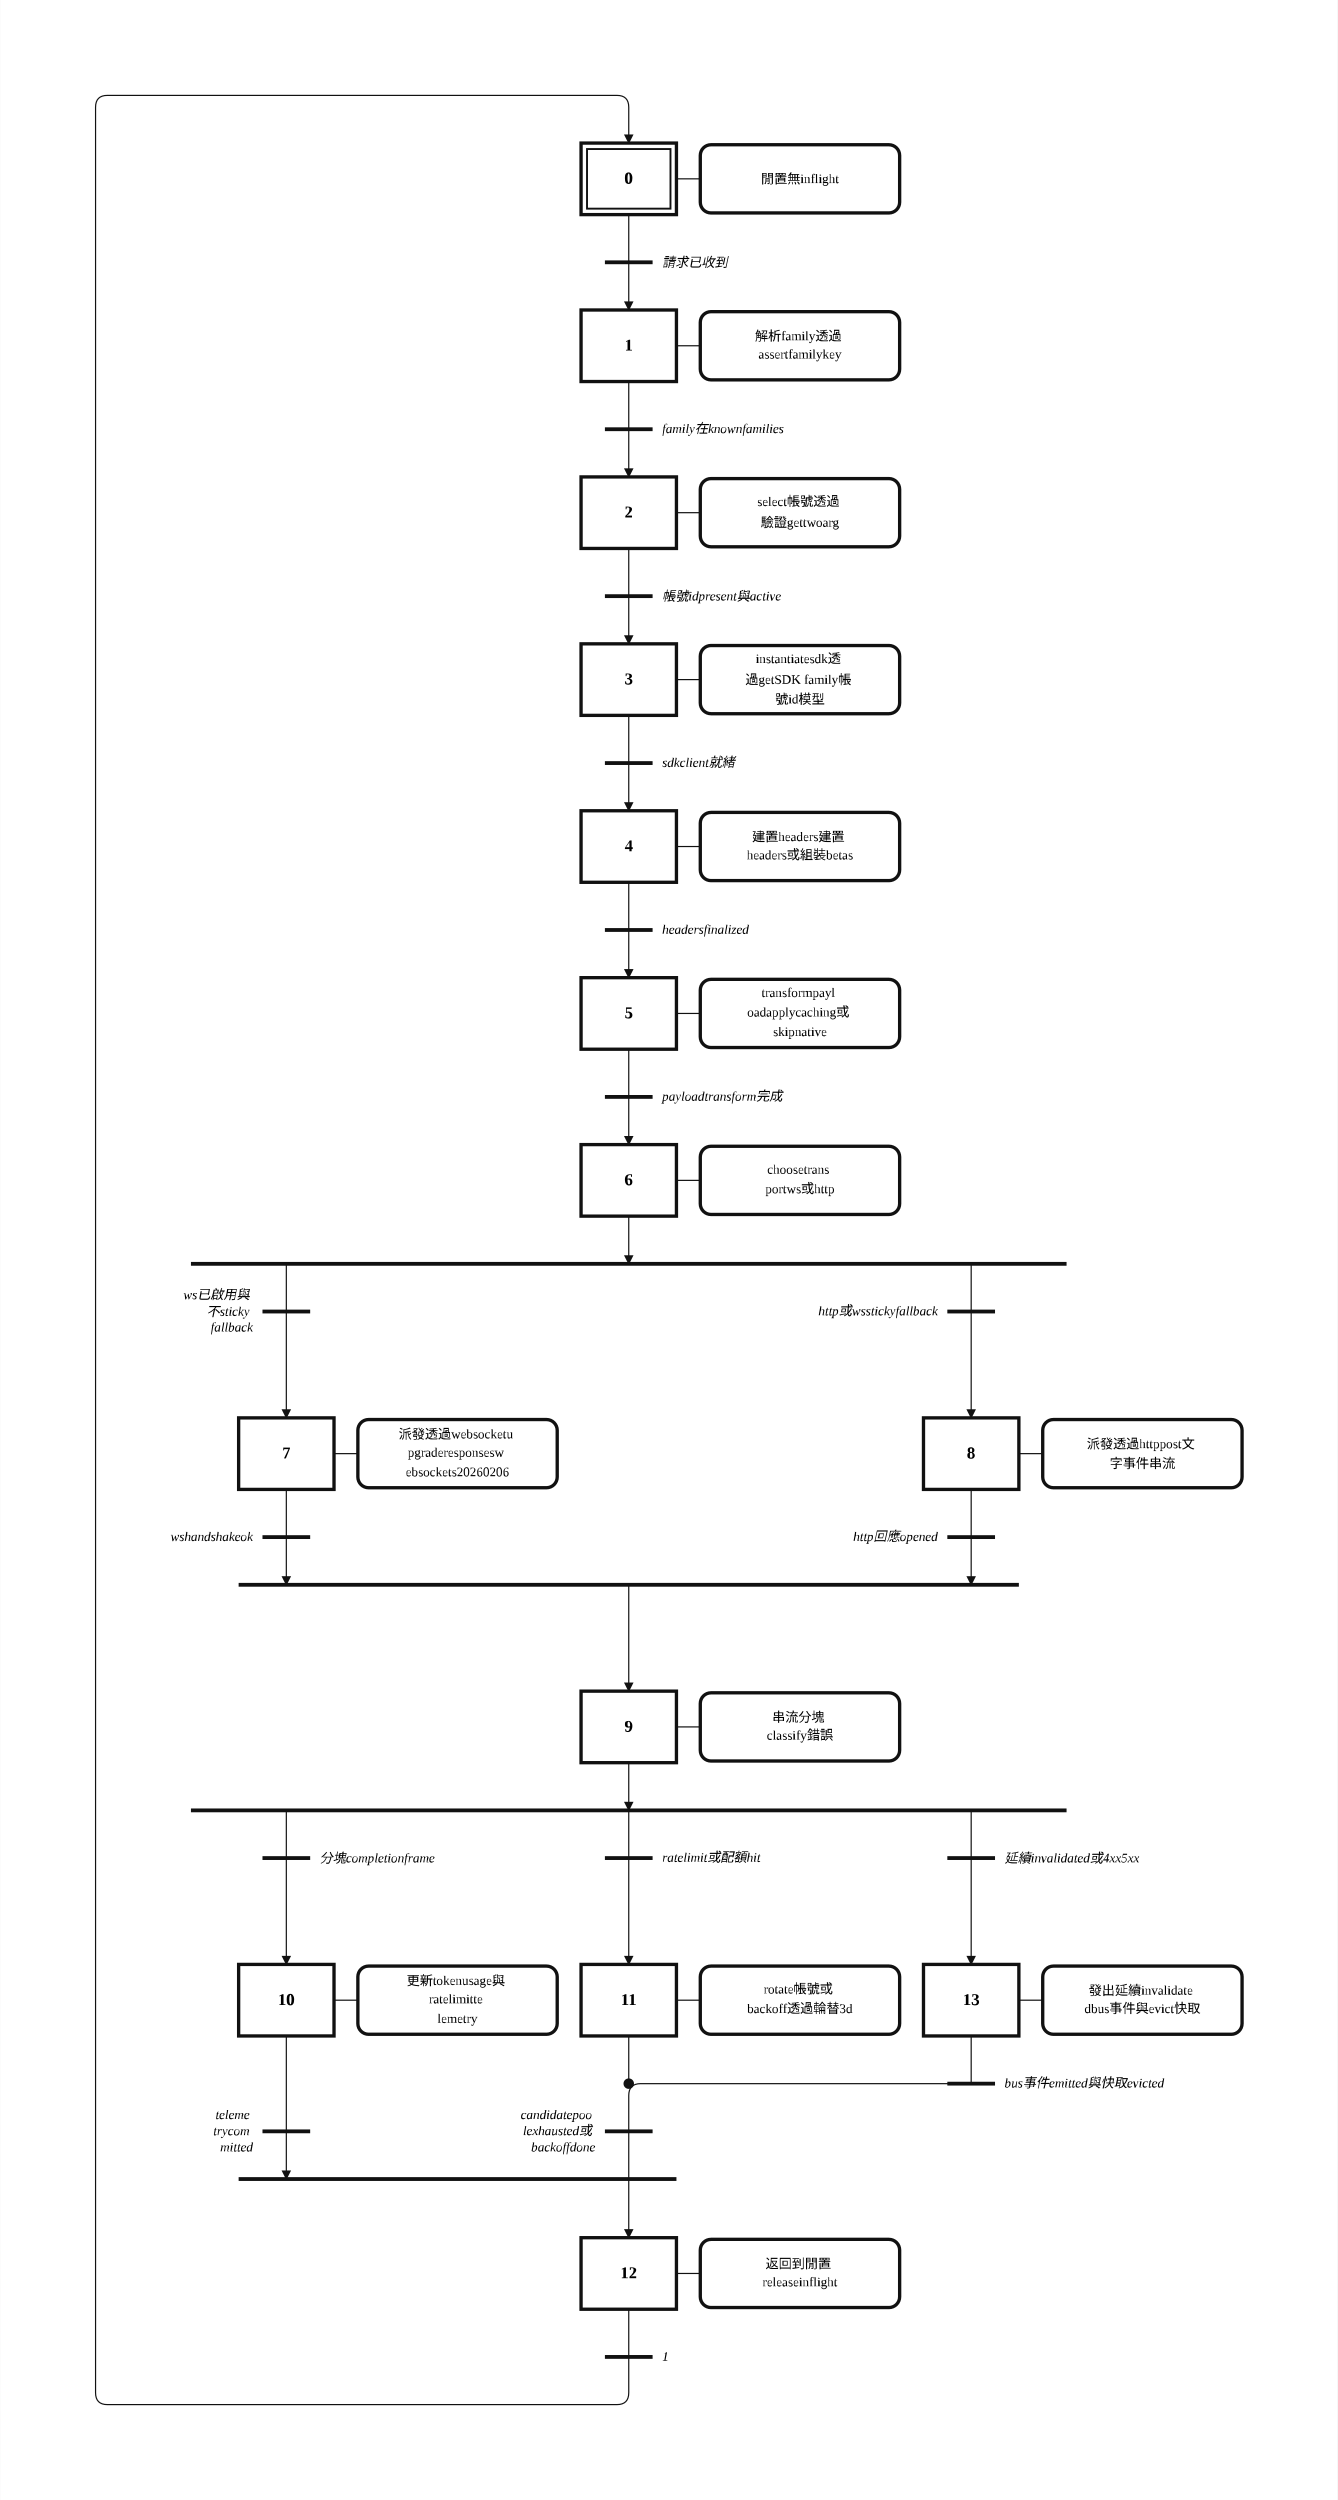
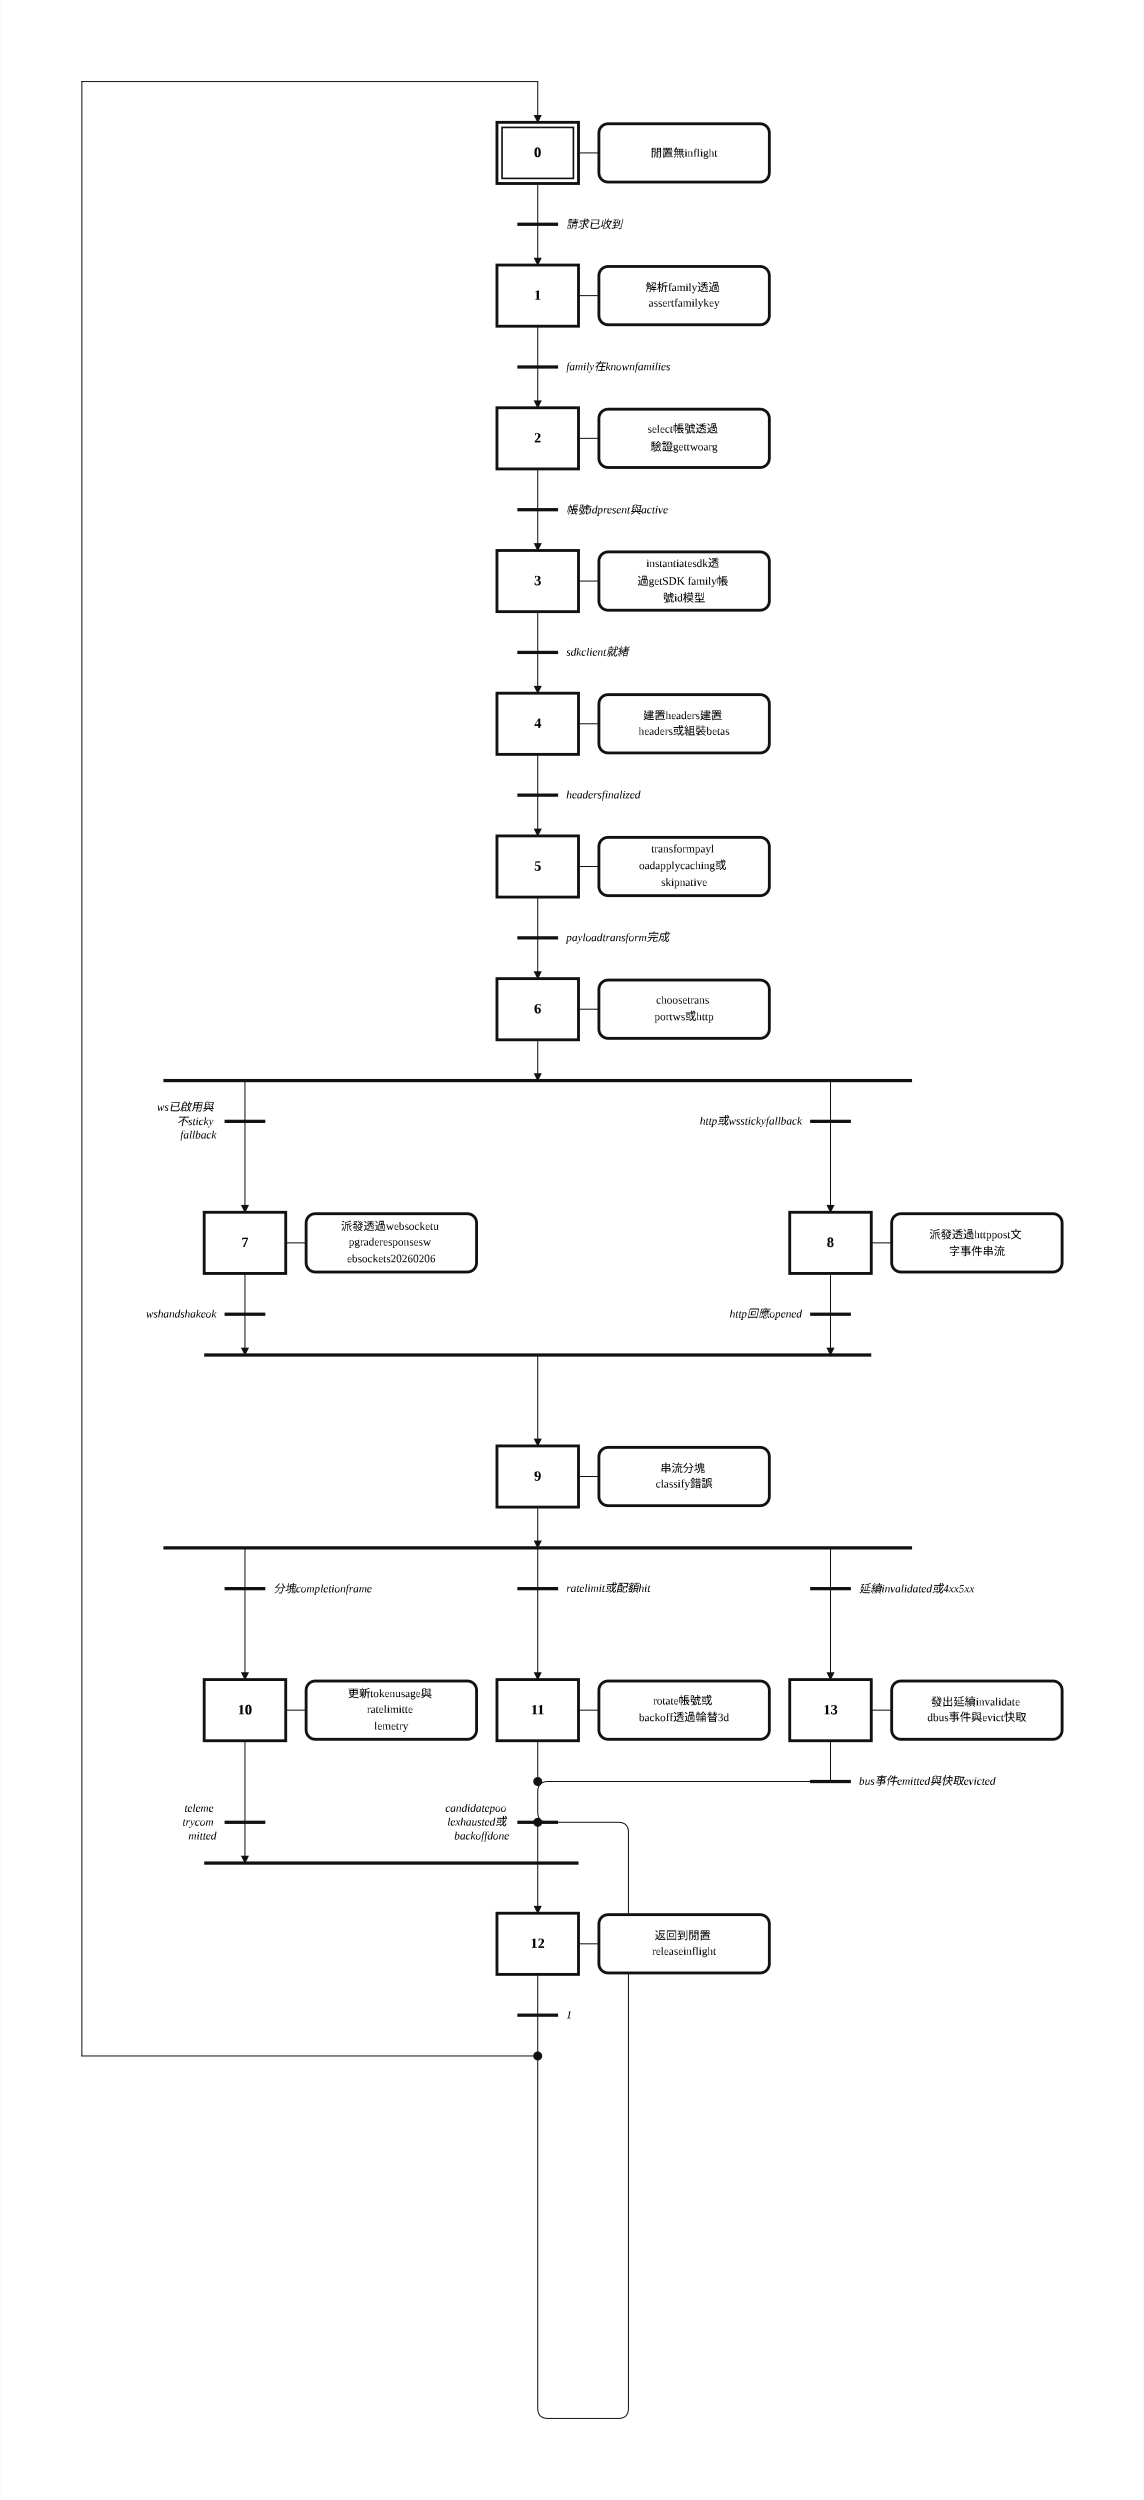
- <svg xmlns="http://www.w3.org/2000/svg" width="1122" height="2097" viewBox="-2.00 -2.00 56.08 104.84" role="img">
+ <svg xmlns="http://www.w3.org/2000/svg" width="1122" height="2452" viewBox="-2.00 -2.00 56.08 122.62" role="img">
  <style>
.step{fill:#fff;stroke:#111;stroke-width:.14}.step-inner{fill:none;stroke:#111;stroke-width:.08}
.action{fill:#fff;stroke:#111;stroke-width:.14}.gate{stroke:#111;stroke-width:.16}
.edge{fill:none;stroke:#111;stroke-width:.05;stroke-linecap:round;stroke-linejoin:round}.edge-arrow{marker-end:url(#arrow)}
.flyover-mask{stroke:#fff;stroke-width:.12;stroke-linecap:round}
.flyover{fill:none;stroke:#111;stroke-width:.05;stroke-linecap:round}
.junction{fill:#111;stroke:#111;stroke-width:0}.branch-junction{fill:#fff;stroke:#111;stroke-width:.08}
.assoc{stroke:#111;stroke-width:.05}.label{font:bold .7px 'Times New Roman', 'BiauKai', 'DFKai-SB', serif;text-anchor:middle;dominant-baseline:middle}
.action-label{font:.55px 'Times New Roman', 'BiauKai', 'DFKai-SB', serif;text-anchor:middle;dominant-baseline:middle}.gate-label{font:italic .55px 'Times New Roman', 'BiauKai', 'DFKai-SB', serif;text-anchor:start;dominant-baseline:middle}.gate-label-left{font:italic .55px 'Times New Roman', 'BiauKai', 'DFKai-SB', serif;text-anchor:end;dominant-baseline:middle}
</style>
  <defs>
    <marker id="arrow" markerWidth="0.4" markerHeight="0.4" refX="0.36" refY="0.2" orient="auto" markerUnits="userSpaceOnUse">
      <path d="M 0 0 L 0.4 0.2 L 0 0.4 z" fill="#111" />
    </marker>
  </defs>
-   <rect x="-2.00" y="-2.00" width="56.08" height="104.84" fill="white" />
-   <path class="edge edge-arrow" d="M 38.72 85.38 L 24.86 85.38 Q 24.36 85.38 24.36 85.88 L 24.36 91.84" />
+   <rect x="-2.00" y="-2.00" width="56.08" height="122.62" fill="white" />
+   <path class="edge edge-arrow" d="M 38.72 85.38 L 24.86 85.38 Q 24.36 85.38 24.36 85.88 L 24.36 86.88 Q 24.36 87.38 24.86 87.38 L 28.31 87.38 Q 28.81 87.38 28.81 87.88 L 28.81 116.12 Q 28.81 116.62 28.31 116.62 L 24.86 116.62 Q 24.36 116.62 24.36 116.12 L 24.36 91.84" />
  <path class="edge" d="M 24.36 7.00 L 24.36 9.00" />
  <path class="edge edge-arrow" d="M 24.36 9.00 L 24.36 11.00" />
  <path class="edge" d="M 24.36 14.00 L 24.36 16.00" />
  <path class="edge edge-arrow" d="M 24.36 16.00 L 24.36 18.00" />
  <path class="edge" d="M 24.36 21.00 L 24.36 23.00" />
  <path class="edge edge-arrow" d="M 24.36 23.00 L 24.36 25.00" />
  <path class="edge" d="M 24.36 28.00 L 24.36 30.00" />
  <path class="edge edge-arrow" d="M 24.36 30.00 L 24.36 32.00" />
  <path class="edge" d="M 24.36 35.00 L 24.36 37.00" />
  <path class="edge edge-arrow" d="M 24.36 37.00 L 24.36 39.00" />
  <path class="edge" d="M 24.36 42.00 L 24.36 44.00" />
  <path class="edge edge-arrow" d="M 24.36 44.00 L 24.36 46.00" />
  <path class="edge edge-arrow" d="M 24.36 49.00 L 24.36 51.00" />
  <path class="edge edge-arrow" d="M 10.00 51.00 L 10.00 57.46" />
  <path class="edge edge-arrow" d="M 38.72 51.00 L 38.72 57.46" />
  <path class="edge edge-arrow" d="M 10.00 60.46 L 10.00 64.46" />
  <path class="edge edge-arrow" d="M 24.36 64.46 L 24.36 68.92" />
  <path class="edge edge-arrow" d="M 38.72 60.46 L 38.72 64.46" />
  <path class="edge edge-arrow" d="M 24.36 71.92 L 24.36 73.92" />
  <path class="edge edge-arrow" d="M 10.00 73.92 L 10.00 80.38" />
  <path class="edge edge-arrow" d="M 24.36 73.92 L 24.36 80.38" />
  <path class="edge edge-arrow" d="M 38.72 73.92 L 38.72 80.38" />
  <path class="edge edge-arrow" d="M 10.00 83.38 L 10.00 89.38" />
+   <path class="edge edge-arrow" d="M 24.36 89.38 L 24.36 91.84" />
  <path class="edge" d="M 24.36 83.38 L 24.36 85.38" />
-   <path class="edge" d="M 24.36 94.84 L 24.36 96.84" />
-   <path class="edge edge-arrow" d="M 24.36 96.84 L 24.36 98.34 Q 24.36 98.84 23.86 98.84 L 2.50 98.84 Q 2.00 98.84 2.00 98.34 L 2.00 2.50 Q 2.00 2.00 2.50 2.00 L 23.86 2.00 Q 24.36 2.00 24.36 2.50 L 24.36 4.00" />
+   <path class="edge" d="M 24.36 87.38 L 24.36 89.38" />
+   <path class="edge" d="M 24.36 98.84 L 2.00 98.84" />
+   <path class="edge" d="M 2.00 98.84 L 2.00 2.00" />
+   <path class="edge" d="M 2.00 2.00 L 24.36 2.00" />
+   <path class="edge edge-arrow" d="M 24.36 2.00 L 24.36 4.00" />
  <path class="edge" d="M 38.72 83.38 L 38.72 85.38" />
  <rect class="step" x="22.36" y="4.00" width="4.00" height="3.00" />
  <rect class="step-inner" x="22.61" y="4.25" width="3.50" height="2.50" />
  <text class="label" x="24.36" y="5.50">0</text>
  <rect class="step" x="22.36" y="11.00" width="4.00" height="3.00" />
  <text class="label" x="24.36" y="12.50">1</text>
  <rect class="step" x="22.36" y="18.00" width="4.00" height="3.00" />
  <text class="label" x="24.36" y="19.50">2</text>
  <rect class="step" x="22.36" y="25.00" width="4.00" height="3.00" />
  <text class="label" x="24.36" y="26.50">3</text>
  <rect class="step" x="22.36" y="32.00" width="4.00" height="3.00" />
  <text class="label" x="24.36" y="33.50">4</text>
  <rect class="step" x="22.36" y="39.00" width="4.00" height="3.00" />
  <text class="label" x="24.36" y="40.50">5</text>
  <rect class="step" x="22.36" y="46.00" width="4.00" height="3.00" />
  <text class="label" x="24.36" y="47.50">6</text>
  <rect class="step" x="8.00" y="57.46" width="4.00" height="3.00" />
  <text class="label" x="10.00" y="58.96">7</text>
  <rect class="step" x="36.72" y="57.46" width="4.00" height="3.00" />
  <text class="label" x="38.72" y="58.96">8</text>
  <rect class="step" x="22.36" y="68.92" width="4.00" height="3.00" />
  <text class="label" x="24.36" y="70.42">9</text>
  <rect class="step" x="8.00" y="80.38" width="4.00" height="3.00" />
  <text class="label" x="10.00" y="81.88">10</text>
  <rect class="step" x="22.36" y="80.38" width="4.00" height="3.00" />
  <text class="label" x="24.36" y="81.88">11</text>
  <rect class="step" x="22.36" y="91.84" width="4.00" height="3.00" />
  <text class="label" x="24.36" y="93.34">12</text>
  <rect class="step" x="36.72" y="80.38" width="4.00" height="3.00" />
  <text class="label" x="38.72" y="81.88">13</text>
  <line class="assoc" x1="26.36" y1="5.50" x2="27.36" y2="5.50" />
  <rect class="action" x="27.36" y="4.07" width="8.36" height="2.86" rx="0.45" ry="0.45" />
  <text class="action-label" x="31.54" y="5.50">
    <tspan x="31.54" dy="0">閒置無inflight</tspan>
  </text>
  <line class="assoc" x1="26.36" y1="12.50" x2="27.36" y2="12.50" />
  <rect class="action" x="27.36" y="11.07" width="8.36" height="2.86" rx="0.45" ry="0.45" />
  <text class="action-label" x="31.54" y="12.09">
    <tspan x="31.54" dy="0">解析family透過</tspan>
    <tspan x="31.54" dy="0.82">assertfamilykey</tspan>
  </text>
  <line class="assoc" x1="26.36" y1="19.50" x2="27.36" y2="19.50" />
  <rect class="action" x="27.36" y="18.07" width="8.36" height="2.86" rx="0.45" ry="0.45" />
  <text class="action-label" x="31.54" y="19.09">
    <tspan x="31.54" dy="0">select帳號透過</tspan>
    <tspan x="31.54" dy="0.82">驗證gettwoarg</tspan>
  </text>
  <line class="assoc" x1="26.36" y1="26.50" x2="27.36" y2="26.50" />
  <rect class="action" x="27.36" y="25.07" width="8.36" height="2.86" rx="0.45" ry="0.45" />
  <text class="action-label" x="31.54" y="25.68">
    <tspan x="31.54" dy="0">instantiatesdk透</tspan>
    <tspan x="31.54" dy="0.82">過getSDK family帳</tspan>
    <tspan x="31.54" dy="0.82">號id模型</tspan>
  </text>
  <line class="assoc" x1="26.36" y1="33.50" x2="27.36" y2="33.50" />
  <rect class="action" x="27.36" y="32.07" width="8.36" height="2.86" rx="0.45" ry="0.45" />
  <text class="action-label" x="31.54" y="33.09">
    <tspan x="31.54" dy="0">建置headers建置</tspan>
    <tspan x="31.54" dy="0.82">headers或組裝betas</tspan>
  </text>
  <line class="assoc" x1="26.36" y1="40.50" x2="27.36" y2="40.50" />
  <rect class="action" x="27.36" y="39.07" width="8.36" height="2.86" rx="0.45" ry="0.45" />
  <text class="action-label" x="31.54" y="39.68">
    <tspan x="31.54" dy="0">transformpayl</tspan>
    <tspan x="31.54" dy="0.82">oadapplycaching或</tspan>
    <tspan x="31.54" dy="0.82">skipnative</tspan>
  </text>
  <line class="assoc" x1="26.36" y1="47.50" x2="27.36" y2="47.50" />
  <rect class="action" x="27.36" y="46.07" width="8.36" height="2.86" rx="0.45" ry="0.45" />
  <text class="action-label" x="31.54" y="47.09">
    <tspan x="31.54" dy="0">choosetrans</tspan>
    <tspan x="31.54" dy="0.82">portws或http</tspan>
  </text>
  <line class="assoc" x1="12.00" y1="58.96" x2="13.00" y2="58.96" />
  <rect class="action" x="13.00" y="57.53" width="8.36" height="2.86" rx="0.45" ry="0.45" />
  <text class="action-label" x="17.18" y="58.14">
    <tspan x="17.18" dy="0">派發透過websocketu</tspan>
    <tspan x="17.18" dy="0.82">pgraderesponsesw</tspan>
    <tspan x="17.18" dy="0.82">ebsockets20260206</tspan>
  </text>
  <line class="assoc" x1="40.72" y1="58.96" x2="41.72" y2="58.96" />
  <rect class="action" x="41.72" y="57.53" width="8.36" height="2.86" rx="0.45" ry="0.45" />
  <text class="action-label" x="45.90" y="58.55">
    <tspan x="45.90" dy="0">派發透過httppost文</tspan>
    <tspan x="45.90" dy="0.82">字事件串流</tspan>
  </text>
  <line class="assoc" x1="26.36" y1="70.42" x2="27.36" y2="70.42" />
  <rect class="action" x="27.36" y="68.99" width="8.36" height="2.86" rx="0.45" ry="0.45" />
  <text class="action-label" x="31.54" y="70.01">
    <tspan x="31.54" dy="0">串流分塊</tspan>
    <tspan x="31.54" dy="0.82">classify錯誤</tspan>
  </text>
  <line class="assoc" x1="12.00" y1="81.88" x2="13.00" y2="81.88" />
  <rect class="action" x="13.00" y="80.45" width="8.36" height="2.86" rx="0.45" ry="0.45" />
  <text class="action-label" x="17.18" y="81.06">
    <tspan x="17.18" dy="0">更新tokenusage與</tspan>
    <tspan x="17.18" dy="0.82">ratelimitte</tspan>
    <tspan x="17.18" dy="0.82">lemetry</tspan>
  </text>
  <line class="assoc" x1="26.36" y1="81.88" x2="27.36" y2="81.88" />
  <rect class="action" x="27.36" y="80.45" width="8.36" height="2.86" rx="0.45" ry="0.45" />
  <text class="action-label" x="31.54" y="81.47">
    <tspan x="31.54" dy="0">rotate帳號或</tspan>
    <tspan x="31.54" dy="0.82">backoff透過輪替3d</tspan>
  </text>
  <line class="assoc" x1="26.36" y1="93.34" x2="27.36" y2="93.34" />
  <rect class="action" x="27.36" y="91.91" width="8.36" height="2.86" rx="0.45" ry="0.45" />
  <text class="action-label" x="31.54" y="92.93">
    <tspan x="31.54" dy="0">返回到閒置</tspan>
    <tspan x="31.54" dy="0.82">releaseinflight</tspan>
  </text>
  <line class="assoc" x1="40.72" y1="81.88" x2="41.72" y2="81.88" />
  <rect class="action" x="41.72" y="80.45" width="8.36" height="2.86" rx="0.45" ry="0.45" />
  <text class="action-label" x="45.90" y="81.47">
    <tspan x="45.90" dy="0">發出延續invalidate</tspan>
    <tspan x="45.90" dy="0.82">dbus事件與evict快取</tspan>
  </text>
  <line class="gate" x1="23.36" y1="9.00" x2="25.36" y2="9.00" />
  <text class="gate-label" x="25.76" y="9.00">
    <tspan x="25.76" dy="0">請求已收到</tspan>
  </text>
  <line class="gate" x1="23.36" y1="16.00" x2="25.36" y2="16.00" />
  <text class="gate-label" x="25.76" y="16.00">
    <tspan x="25.76" dy="0">family在knownfamilies</tspan>
  </text>
  <line class="gate" x1="23.36" y1="23.00" x2="25.36" y2="23.00" />
  <text class="gate-label" x="25.76" y="23.00">
    <tspan x="25.76" dy="0">帳號idpresent與active</tspan>
  </text>
  <line class="gate" x1="23.36" y1="30.00" x2="25.36" y2="30.00" />
  <text class="gate-label" x="25.76" y="30.00">
    <tspan x="25.76" dy="0">sdkclient就緒</tspan>
  </text>
  <line class="gate" x1="23.36" y1="37.00" x2="25.36" y2="37.00" />
  <text class="gate-label" x="25.76" y="37.00">
    <tspan x="25.76" dy="0">headersfinalized</tspan>
  </text>
  <line class="gate" x1="23.36" y1="44.00" x2="25.36" y2="44.00" />
  <text class="gate-label" x="25.76" y="44.00">
    <tspan x="25.76" dy="0">payloadtransform完成</tspan>
  </text>
  <line class="gate" x1="6.00" y1="51.00" x2="42.72" y2="51.00" />
  <line class="gate" x1="8.00" y1="64.46" x2="40.72" y2="64.46" />
  <line class="gate" x1="6.00" y1="73.92" x2="42.72" y2="73.92" />
  <line class="gate" x1="8.00" y1="89.38" x2="26.36" y2="89.38" />
  <line class="gate" x1="23.36" y1="96.84" x2="25.36" y2="96.84" />
  <text class="gate-label" x="25.76" y="96.84">
    <tspan x="25.76" dy="0">1</tspan>
  </text>
  <line class="gate" x1="37.72" y1="85.38" x2="39.72" y2="85.38" />
  <text class="gate-label" x="40.12" y="85.38">
    <tspan x="40.12" dy="0">bus事件emitted與快取evicted</tspan>
  </text>
  <line class="gate" x1="9.00" y1="53.00" x2="11.00" y2="53.00" />
  <text class="gate-label-left" x="8.60" y="52.32">
    <tspan x="8.60" dy="0">ws已啟用與</tspan>
    <tspan x="8.60" dy="0.68">不sticky</tspan>
    <tspan x="8.60" dy="0.68">fallback</tspan>
  </text>
  <line class="gate" x1="37.72" y1="53.00" x2="39.72" y2="53.00" />
  <text class="gate-label-left" x="37.32" y="53.00">
    <tspan x="37.32" dy="0">http或wsstickyfallback</tspan>
  </text>
  <line class="gate" x1="9.00" y1="62.46" x2="11.00" y2="62.46" />
  <text class="gate-label-left" x="8.60" y="62.46">
    <tspan x="8.60" dy="0">wshandshakeok</tspan>
  </text>
  <line class="gate" x1="37.72" y1="62.46" x2="39.72" y2="62.46" />
  <text class="gate-label-left" x="37.32" y="62.46">
    <tspan x="37.32" dy="0">http回應opened</tspan>
  </text>
  <line class="gate" x1="9.00" y1="75.92" x2="11.00" y2="75.92" />
  <text class="gate-label" x="11.40" y="75.92">
    <tspan x="11.40" dy="0">分塊completionframe</tspan>
  </text>
  <line class="gate" x1="23.36" y1="75.92" x2="25.36" y2="75.92" />
  <text class="gate-label" x="25.76" y="75.92">
    <tspan x="25.76" dy="0">ratelimit或配額hit</tspan>
  </text>
  <line class="gate" x1="37.72" y1="75.92" x2="39.72" y2="75.92" />
  <text class="gate-label" x="40.12" y="75.92">
    <tspan x="40.12" dy="0">延續invalidated或4xx5xx</tspan>
  </text>
  <line class="gate" x1="9.00" y1="87.38" x2="11.00" y2="87.38" />
  <text class="gate-label-left" x="8.60" y="86.70">
    <tspan x="8.60" dy="0">teleme</tspan>
    <tspan x="8.60" dy="0.68">trycom</tspan>
    <tspan x="8.60" dy="0.68">mitted</tspan>
  </text>
  <line class="gate" x1="23.36" y1="87.38" x2="25.36" y2="87.38" />
  <text class="gate-label-left" x="22.96" y="86.70">
    <tspan x="22.96" dy="0">candidatepoo</tspan>
    <tspan x="22.96" dy="0.68">lexhausted或</tspan>
    <tspan x="22.96" dy="0.68">backoffdone</tspan>
  </text>
  <circle class="junction" cx="24.36" cy="85.38" r="0.22" />
+   <circle class="junction" cx="24.36" cy="87.38" r="0.22" />
+   <circle class="junction" cx="24.36" cy="98.84" r="0.22" />
</svg>
